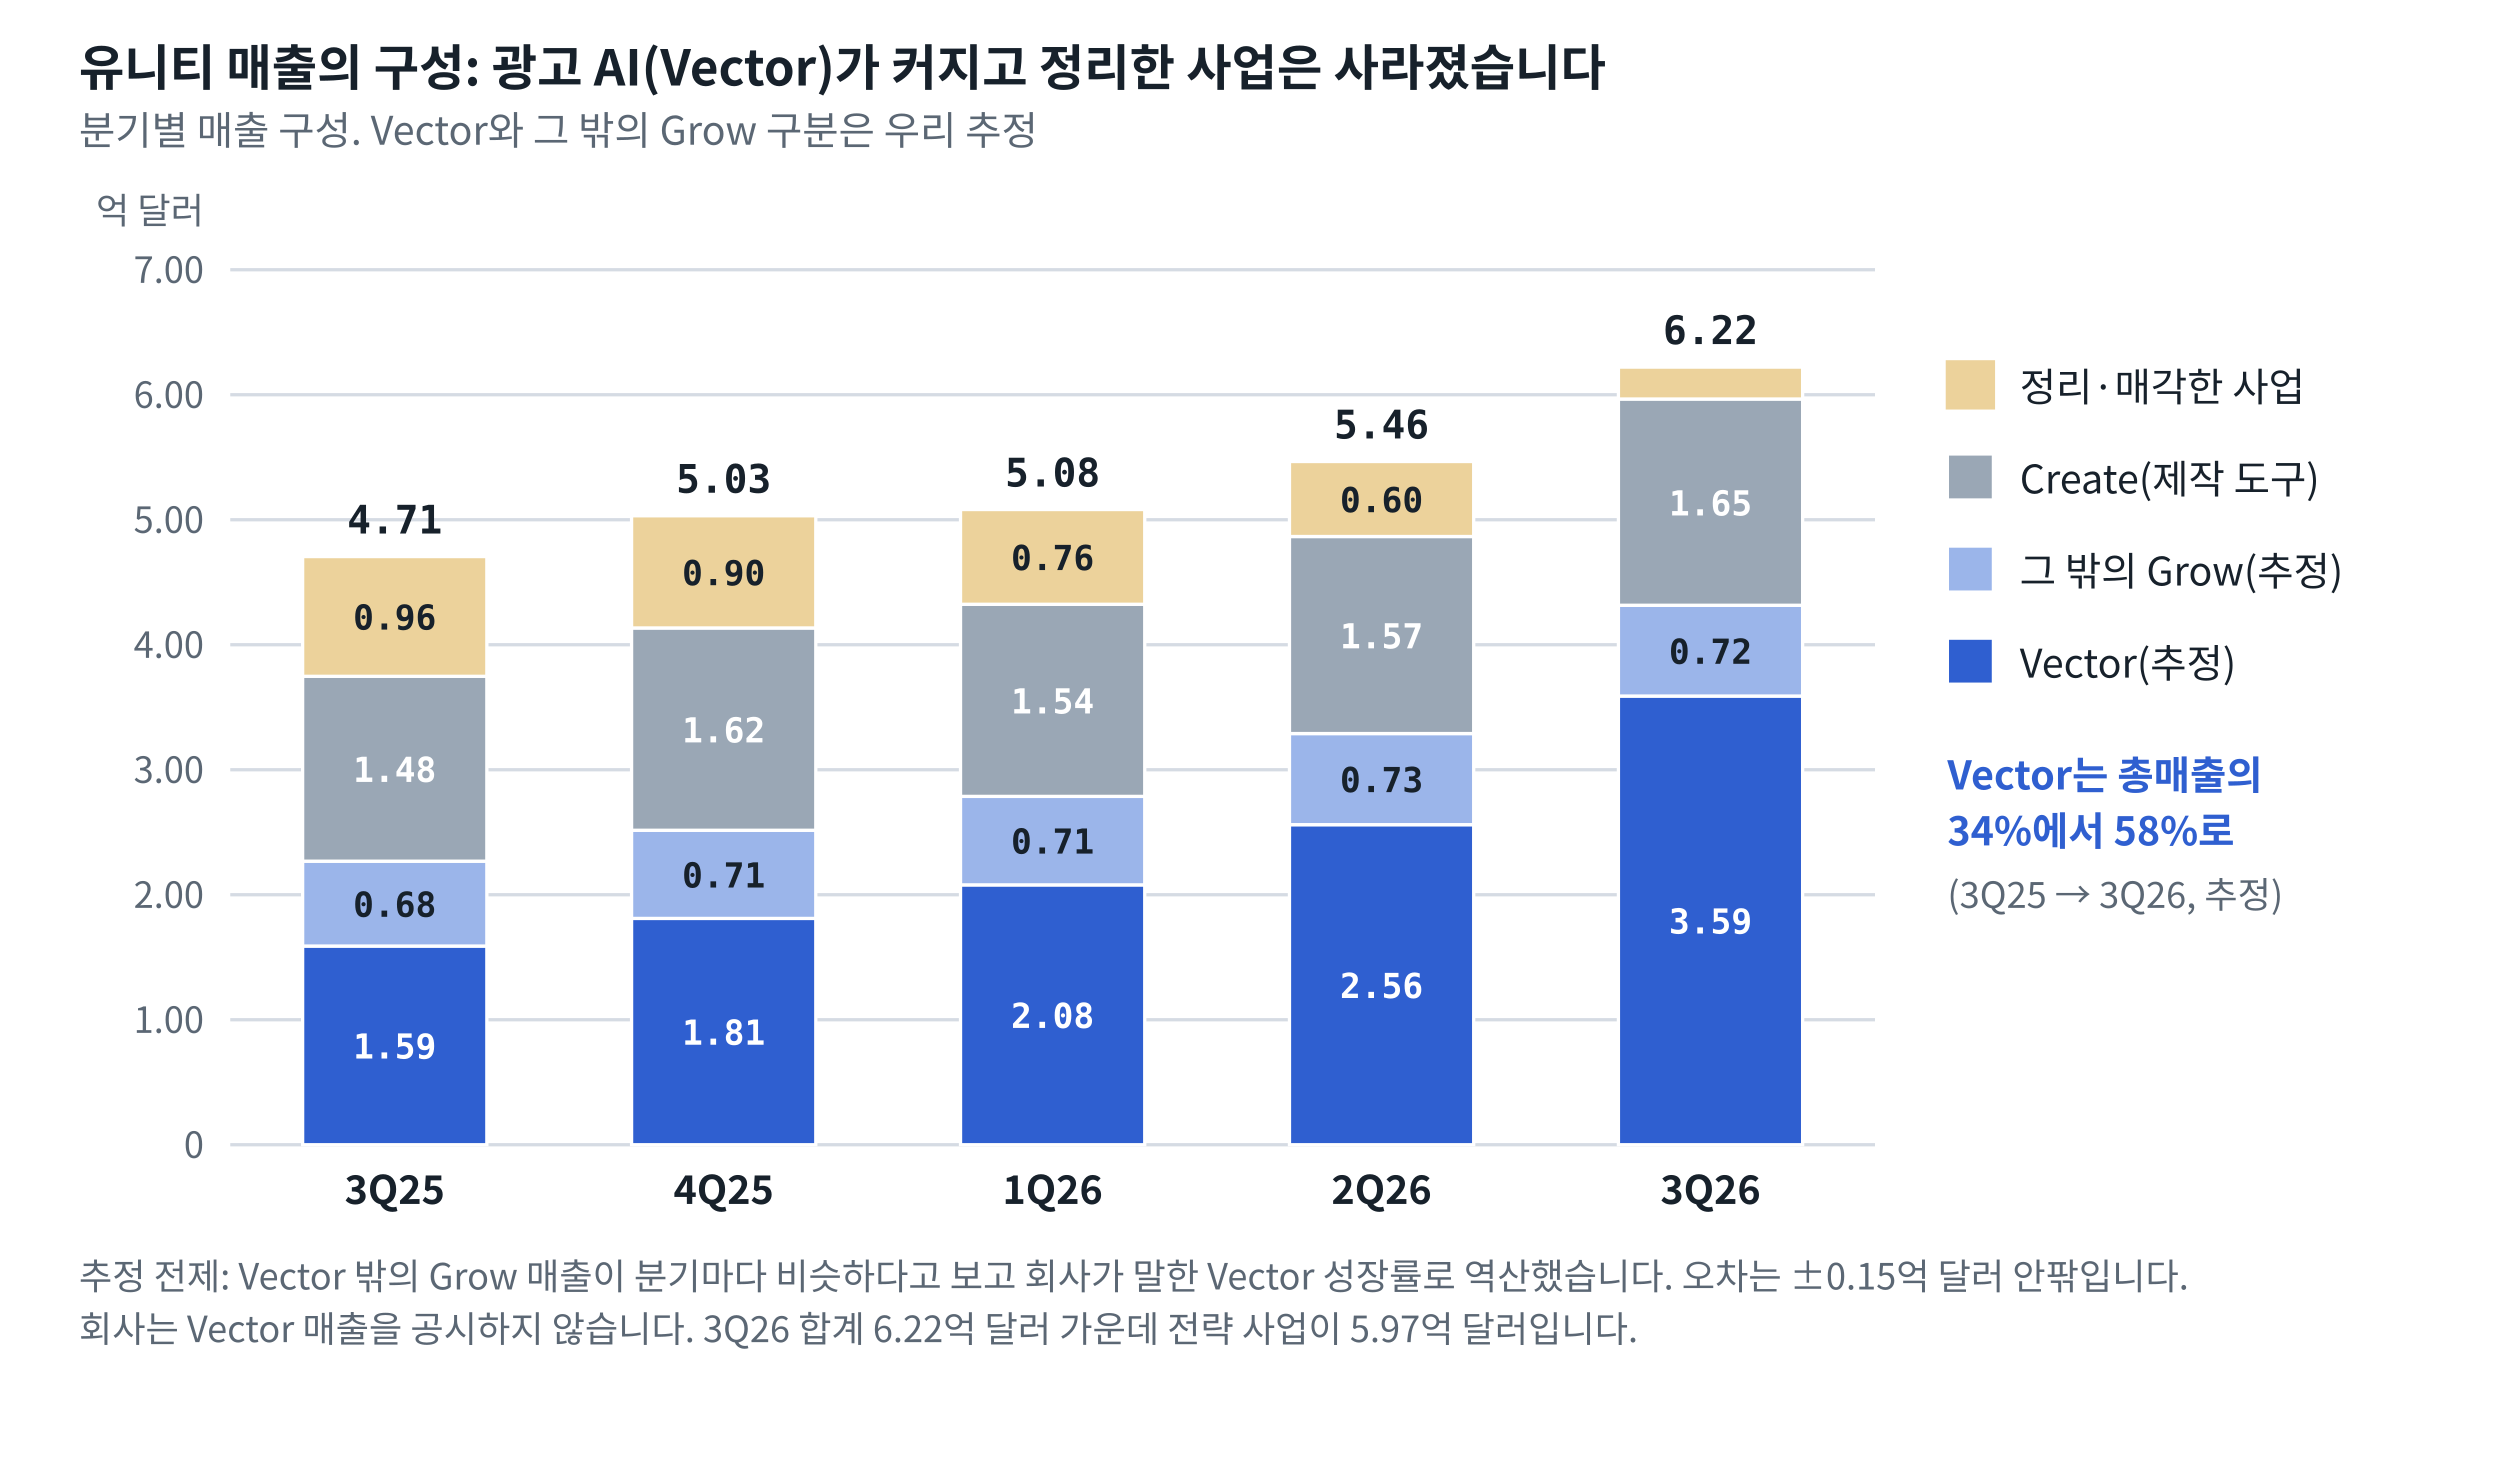
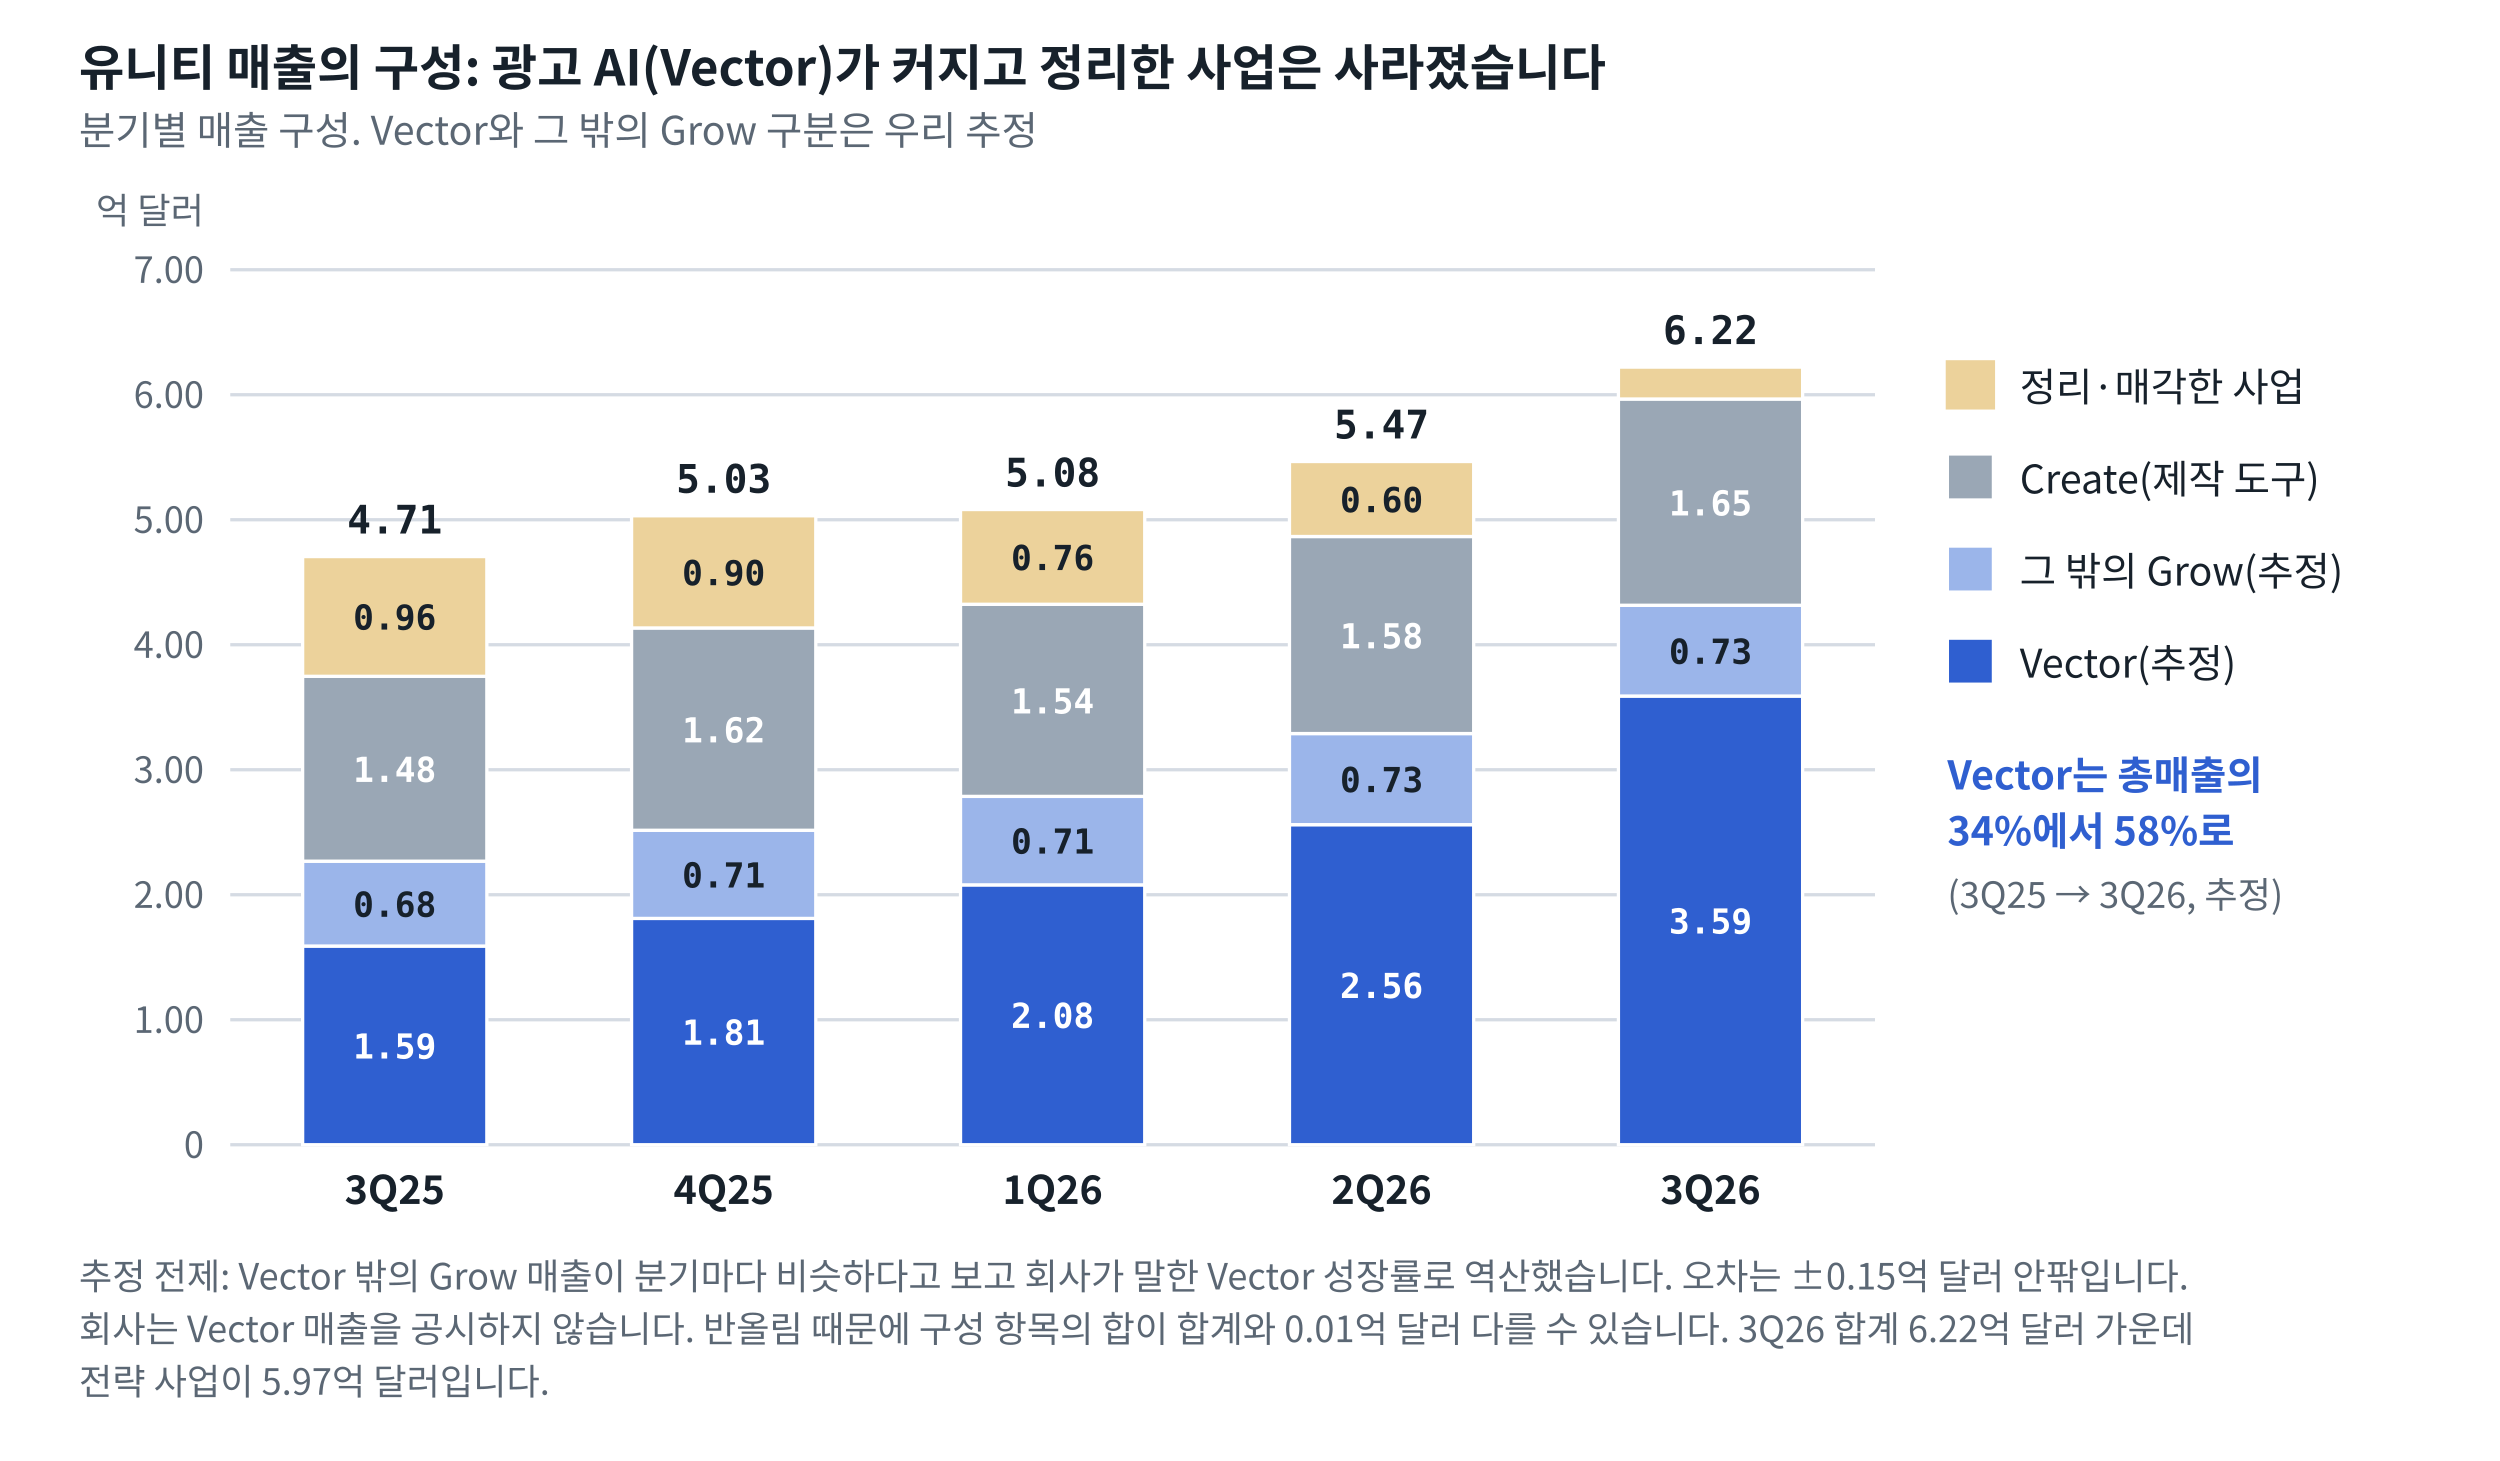
<svg xmlns="http://www.w3.org/2000/svg" viewBox="0 0 760 444" width="760" height="444" font-family="-apple-system, 'Apple SD Gothic Neo', 'Noto Sans KR', 'Noto Sans CJK KR', 'Helvetica Neue', Arial, sans-serif" font-size="12">
  <rect x="-20" y="-20" width="800" height="484" fill="#ffffff" />
  <text x="24.0" y="26.0" font-size="15" fill="#17212b" text-anchor="start" font-weight="bold">유니티 매출의 구성: 광고 AI(Vector)가 커지고 정리한 사업은 사라졌습니다</text>
  <text x="24.0" y="44.0" font-size="12" fill="#5b6774" text-anchor="start" font-weight="normal">분기별 매출 구성. Vector와 그 밖의 Grow 구분은 우리 추정</text>
  <line x1="70.0" y1="348.0" x2="570.0" y2="348.0" stroke="#d5dbe3" stroke-width="1" />
  <text x="62.0" y="352.0" font-size="11" fill="#5b6774" text-anchor="end" font-weight="normal">0</text>
  <line x1="70.0" y1="310.0" x2="570.0" y2="310.0" stroke="#d5dbe3" stroke-width="1" />
  <text x="62.0" y="314.0" font-size="11" fill="#5b6774" text-anchor="end" font-weight="normal">1.00</text>
  <line x1="70.0" y1="272.0" x2="570.0" y2="272.0" stroke="#d5dbe3" stroke-width="1" />
  <text x="62.0" y="276.0" font-size="11" fill="#5b6774" text-anchor="end" font-weight="normal">2.00</text>
  <line x1="70.0" y1="234.0" x2="570.0" y2="234.0" stroke="#d5dbe3" stroke-width="1" />
  <text x="62.0" y="238.0" font-size="11" fill="#5b6774" text-anchor="end" font-weight="normal">3.00</text>
  <line x1="70.0" y1="196.0" x2="570.0" y2="196.0" stroke="#d5dbe3" stroke-width="1" />
  <text x="62.0" y="200.0" font-size="11" fill="#5b6774" text-anchor="end" font-weight="normal">4.00</text>
  <line x1="70.0" y1="158.0" x2="570.0" y2="158.0" stroke="#d5dbe3" stroke-width="1" />
  <text x="62.0" y="162.0" font-size="11" fill="#5b6774" text-anchor="end" font-weight="normal">5.00</text>
  <line x1="70.0" y1="120.0" x2="570.0" y2="120.0" stroke="#d5dbe3" stroke-width="1" />
  <text x="62.0" y="124.0" font-size="11" fill="#5b6774" text-anchor="end" font-weight="normal">6.00</text>
  <line x1="70.0" y1="82.0" x2="570.0" y2="82.0" stroke="#d5dbe3" stroke-width="1" />
  <text x="62.0" y="86.0" font-size="11" fill="#5b6774" text-anchor="end" font-weight="normal">7.00</text>
  <text x="62.0" y="68.0" font-size="11" fill="#5b6774" text-anchor="end" font-weight="normal">억 달러</text>
  <rect x="92.0" y="287.6" width="56.0" height="60.4" rx="0" fill="#2f5fd0" stroke="#ffffff" stroke-width="1" />
  <text x="120.0" y="321.8" font-size="10.5" fill="#ffffff" text-anchor="middle" font-weight="bold" font-family="Menlo, 'DejaVu Sans Mono', monospace">1.59</text>
  <rect x="92.0" y="261.8" width="56.0" height="25.8" rx="0" fill="#9bb5ea" stroke="#ffffff" stroke-width="1" />
  <text x="120.0" y="278.7" font-size="10.5" fill="#17212b" text-anchor="middle" font-weight="bold" font-family="Menlo, 'DejaVu Sans Mono', monospace">0.68</text>
  <rect x="92.0" y="205.5" width="56.0" height="56.3" rx="0" fill="#9aa7b5" stroke="#ffffff" stroke-width="1" />
  <text x="120.0" y="237.7" font-size="10.5" fill="#ffffff" text-anchor="middle" font-weight="bold" font-family="Menlo, 'DejaVu Sans Mono', monospace">1.48</text>
  <rect x="92.0" y="169.2" width="56.0" height="36.4" rx="0" fill="#ecd29b" stroke="#ffffff" stroke-width="1" />
  <text x="120.0" y="191.4" font-size="10.5" fill="#17212b" text-anchor="middle" font-weight="bold" font-family="Menlo, 'DejaVu Sans Mono', monospace">0.96</text>
  <text x="120.0" y="162.2" font-size="12" fill="#17212b" text-anchor="middle" font-weight="bold" font-family="Menlo, 'DejaVu Sans Mono', monospace">4.71</text>
  <text x="120.0" y="366.0" font-size="12" fill="#17212b" text-anchor="middle" font-weight="bold">3Q25</text>
  <rect x="192.0" y="279.2" width="56.0" height="68.8" rx="0" fill="#2f5fd0" stroke="#ffffff" stroke-width="1" />
  <text x="220.0" y="317.6" font-size="10.5" fill="#ffffff" text-anchor="middle" font-weight="bold" font-family="Menlo, 'DejaVu Sans Mono', monospace">1.81</text>
  <rect x="192.0" y="252.4" width="56.0" height="26.8" rx="0" fill="#9bb5ea" stroke="#ffffff" stroke-width="1" />
  <text x="220.0" y="269.8" font-size="10.5" fill="#17212b" text-anchor="middle" font-weight="bold" font-family="Menlo, 'DejaVu Sans Mono', monospace">0.71</text>
  <rect x="192.0" y="190.9" width="56.0" height="61.5" rx="0" fill="#9aa7b5" stroke="#ffffff" stroke-width="1" />
  <text x="220.0" y="225.7" font-size="10.5" fill="#ffffff" text-anchor="middle" font-weight="bold" font-family="Menlo, 'DejaVu Sans Mono', monospace">1.62</text>
  <rect x="192.0" y="156.8" width="56.0" height="34.1" rx="0" fill="#ecd29b" stroke="#ffffff" stroke-width="1" />
  <text x="220.0" y="177.9" font-size="10.5" fill="#17212b" text-anchor="middle" font-weight="bold" font-family="Menlo, 'DejaVu Sans Mono', monospace">0.90</text>
  <text x="220.0" y="149.8" font-size="12" fill="#17212b" text-anchor="middle" font-weight="bold" font-family="Menlo, 'DejaVu Sans Mono', monospace">5.03</text>
  <text x="220.0" y="366.0" font-size="12" fill="#17212b" text-anchor="middle" font-weight="bold">4Q25</text>
  <rect x="292.0" y="269.0" width="56.0" height="79.0" rx="0" fill="#2f5fd0" stroke="#ffffff" stroke-width="1" />
  <text x="320.0" y="312.5" font-size="10.5" fill="#ffffff" text-anchor="middle" font-weight="bold" font-family="Menlo, 'DejaVu Sans Mono', monospace">2.08</text>
  <rect x="292.0" y="242.1" width="56.0" height="26.9" rx="0" fill="#9bb5ea" stroke="#ffffff" stroke-width="1" />
  <text x="320.0" y="259.5" font-size="10.5" fill="#17212b" text-anchor="middle" font-weight="bold" font-family="Menlo, 'DejaVu Sans Mono', monospace">0.71</text>
  <rect x="292.0" y="183.7" width="56.0" height="58.4" rx="0" fill="#9aa7b5" stroke="#ffffff" stroke-width="1" />
  <text x="320.0" y="216.9" font-size="10.5" fill="#ffffff" text-anchor="middle" font-weight="bold" font-family="Menlo, 'DejaVu Sans Mono', monospace">1.54</text>
  <rect x="292.0" y="154.9" width="56.0" height="28.8" rx="0" fill="#ecd29b" stroke="#ffffff" stroke-width="1" />
  <text x="320.0" y="173.3" font-size="10.5" fill="#17212b" text-anchor="middle" font-weight="bold" font-family="Menlo, 'DejaVu Sans Mono', monospace">0.76</text>
  <text x="320.0" y="147.9" font-size="12" fill="#17212b" text-anchor="middle" font-weight="bold" font-family="Menlo, 'DejaVu Sans Mono', monospace">5.08</text>
  <text x="320.0" y="366.0" font-size="12" fill="#17212b" text-anchor="middle" font-weight="bold">1Q26</text>
  <rect x="392.0" y="250.7" width="56.0" height="97.3" rx="0" fill="#2f5fd0" stroke="#ffffff" stroke-width="1" />
  <text x="420.0" y="303.4" font-size="10.5" fill="#ffffff" text-anchor="middle" font-weight="bold" font-family="Menlo, 'DejaVu Sans Mono', monospace">2.56</text>
  <rect x="392.0" y="223.0" width="56.0" height="27.7" rx="0" fill="#9bb5ea" stroke="#ffffff" stroke-width="1" />
  <text x="420.0" y="240.8" font-size="10.5" fill="#17212b" text-anchor="middle" font-weight="bold" font-family="Menlo, 'DejaVu Sans Mono', monospace">0.73</text>
  <rect x="392.0" y="163.1" width="56.0" height="59.9" rx="0" fill="#9aa7b5" stroke="#ffffff" stroke-width="1" />
-   <text x="420.0" y="197.1" font-size="10.5" fill="#ffffff" text-anchor="middle" font-weight="bold" font-family="Menlo, 'DejaVu Sans Mono', monospace">1.57</text>
+   <text x="420.0" y="197.1" font-size="10.5" fill="#ffffff" text-anchor="middle" font-weight="bold" font-family="Menlo, 'DejaVu Sans Mono', monospace">1.58</text>
  <rect x="392.0" y="140.3" width="56.0" height="22.8" rx="0" fill="#ecd29b" stroke="#ffffff" stroke-width="1" />
  <text x="420.0" y="155.7" font-size="10.5" fill="#17212b" text-anchor="middle" font-weight="bold" font-family="Menlo, 'DejaVu Sans Mono', monospace">0.60</text>
-   <text x="420.0" y="133.3" font-size="12" fill="#17212b" text-anchor="middle" font-weight="bold" font-family="Menlo, 'DejaVu Sans Mono', monospace">5.46</text>
+   <text x="420.0" y="133.3" font-size="12" fill="#17212b" text-anchor="middle" font-weight="bold" font-family="Menlo, 'DejaVu Sans Mono', monospace">5.47</text>
  <text x="420.0" y="366.0" font-size="12" fill="#17212b" text-anchor="middle" font-weight="bold">2Q26</text>
  <rect x="492.0" y="211.6" width="56.0" height="136.4" rx="0" fill="#2f5fd0" stroke="#ffffff" stroke-width="1" />
  <text x="520.0" y="283.8" font-size="10.5" fill="#ffffff" text-anchor="middle" font-weight="bold" font-family="Menlo, 'DejaVu Sans Mono', monospace">3.59</text>
  <rect x="492.0" y="184.0" width="56.0" height="27.6" rx="0" fill="#9bb5ea" stroke="#ffffff" stroke-width="1" />
-   <text x="520.0" y="201.8" font-size="10.5" fill="#17212b" text-anchor="middle" font-weight="bold" font-family="Menlo, 'DejaVu Sans Mono', monospace">0.72</text>
+   <text x="520.0" y="201.8" font-size="10.5" fill="#17212b" text-anchor="middle" font-weight="bold" font-family="Menlo, 'DejaVu Sans Mono', monospace">0.73</text>
  <rect x="492.0" y="121.3" width="56.0" height="62.7" rx="0" fill="#9aa7b5" stroke="#ffffff" stroke-width="1" />
  <text x="520.0" y="156.7" font-size="10.5" fill="#ffffff" text-anchor="middle" font-weight="bold" font-family="Menlo, 'DejaVu Sans Mono', monospace">1.65</text>
  <rect x="492.0" y="111.6" width="56.0" height="9.7" rx="0" fill="#ecd29b" stroke="#ffffff" stroke-width="1" />
  <text x="520.0" y="104.6" font-size="12" fill="#17212b" text-anchor="middle" font-weight="bold" font-family="Menlo, 'DejaVu Sans Mono', monospace">6.22</text>
  <text x="520.0" y="366.0" font-size="12" fill="#17212b" text-anchor="middle" font-weight="bold">3Q26</text>
  <rect x="592.0" y="110.0" width="14.0" height="14.0" rx="0" fill="#ecd29b" stroke="#ecd29b" stroke-width="1" />
  <text x="614.0" y="122.0" font-size="12" fill="#17212b" text-anchor="start" font-weight="normal">정리·매각한 사업</text>
  <rect x="592.0" y="138.0" width="14.0" height="14.0" rx="0" fill="#9aa7b5" stroke="#ffffff" stroke-width="1" />
  <text x="614.0" y="150.0" font-size="12" fill="#17212b" text-anchor="start" font-weight="normal">Create(제작 도구)</text>
  <rect x="592.0" y="166.0" width="14.0" height="14.0" rx="0" fill="#9bb5ea" stroke="#ffffff" stroke-width="1" />
  <text x="614.0" y="178.0" font-size="12" fill="#17212b" text-anchor="start" font-weight="normal">그 밖의 Grow(추정)</text>
  <rect x="592.0" y="194.0" width="14.0" height="14.0" rx="0" fill="#2f5fd0" stroke="#ffffff" stroke-width="1" />
  <text x="614.0" y="206.0" font-size="12" fill="#17212b" text-anchor="start" font-weight="normal">Vector(추정)</text>
  <text x="592.0" y="240.0" font-size="12" fill="#2f5fd0" text-anchor="start" font-weight="bold">Vector는 총매출의</text>
  <text x="592.0" y="257.0" font-size="12" fill="#2f5fd0" text-anchor="start" font-weight="bold">34%에서 58%로</text>
  <text x="592.0" y="276.0" font-size="11" fill="#5b6774" text-anchor="start" font-weight="normal">(3Q25 → 3Q26, 추정)</text>
  <text x="24.0" y="392.0" font-size="11" fill="#5b6774" text-anchor="start" font-weight="normal">추정 전제: Vector 밖의 Grow 매출이 분기마다 비슷하다고 보고 회사가 말한 Vector 성장률로 역산했습니다. 오차는 ±0.15억 달러 안팎입니다.</text>
-   <text x="24.0" y="408.0" font-size="11" fill="#5b6774" text-anchor="start" font-weight="normal">회사는 Vector 매출을 공시하지 않습니다. 3Q26 합계 6.22억 달러 가운데 전략 사업이 5.97억 달러입니다.</text>
+   <text x="24.0" y="408.0" font-size="11" fill="#5b6774" text-anchor="start" font-weight="normal">회사는 Vector 매출을 공시하지 않습니다. 반올림 때문에 구성 항목의 합이 합계와 0.01억 달러 다를 수 있습니다. 3Q26 합계 6.22억 달러 가운데</text>
+   <text x="24.0" y="424.0" font-size="11" fill="#5b6774" text-anchor="start" font-weight="normal">전략 사업이 5.97억 달러입니다.</text>
</svg>
